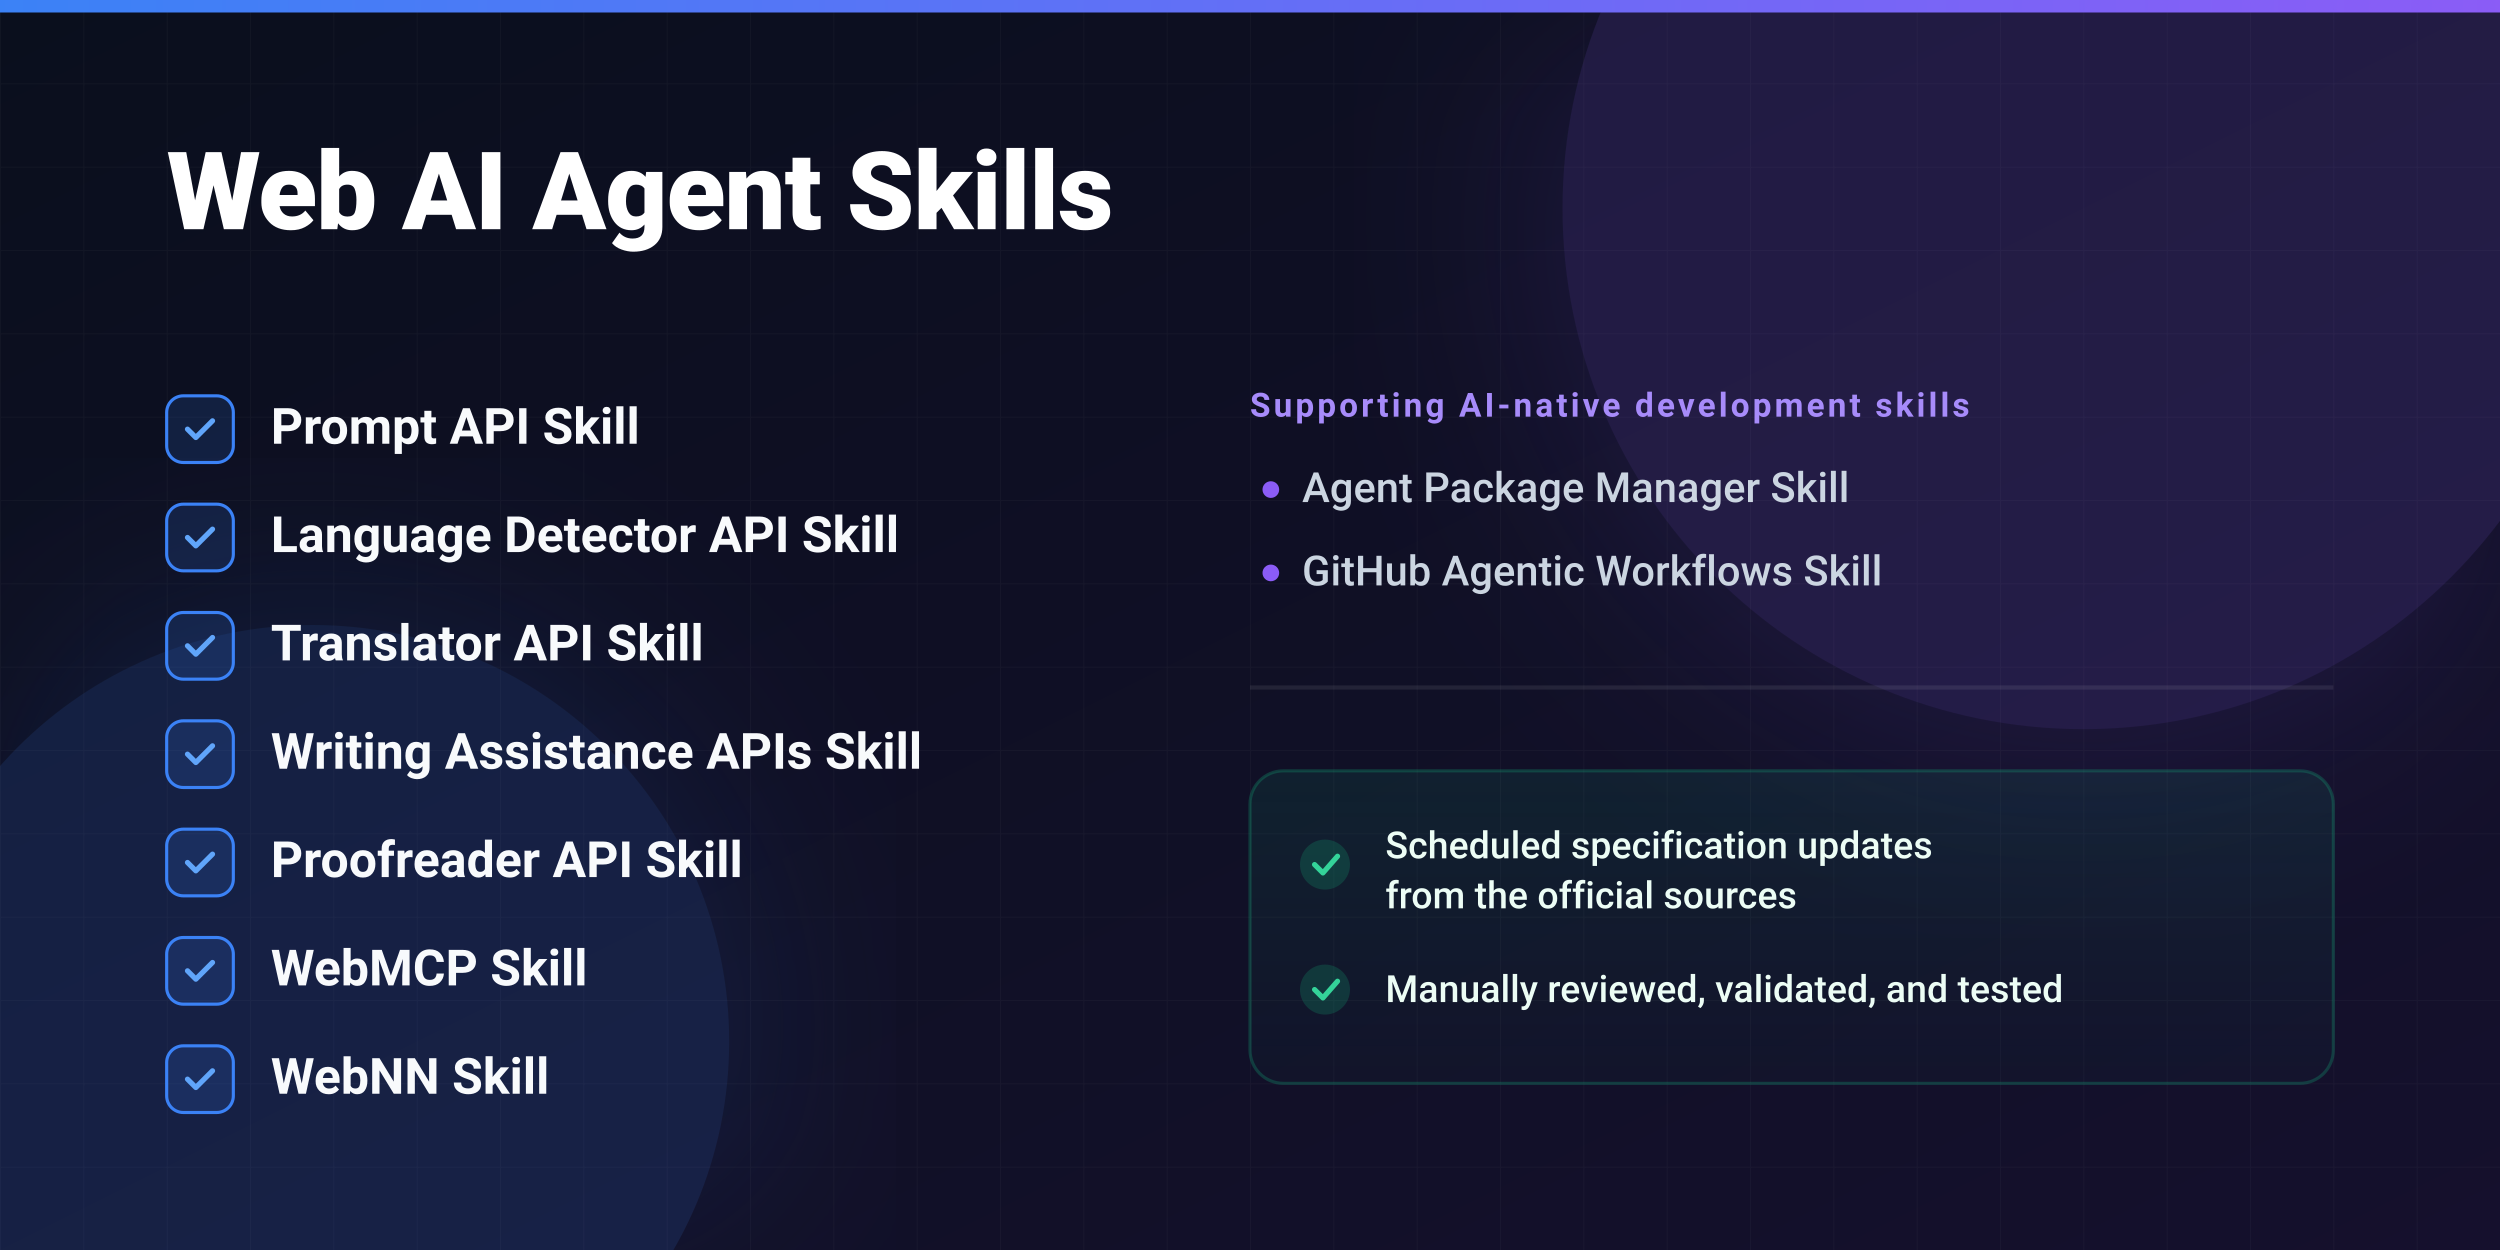
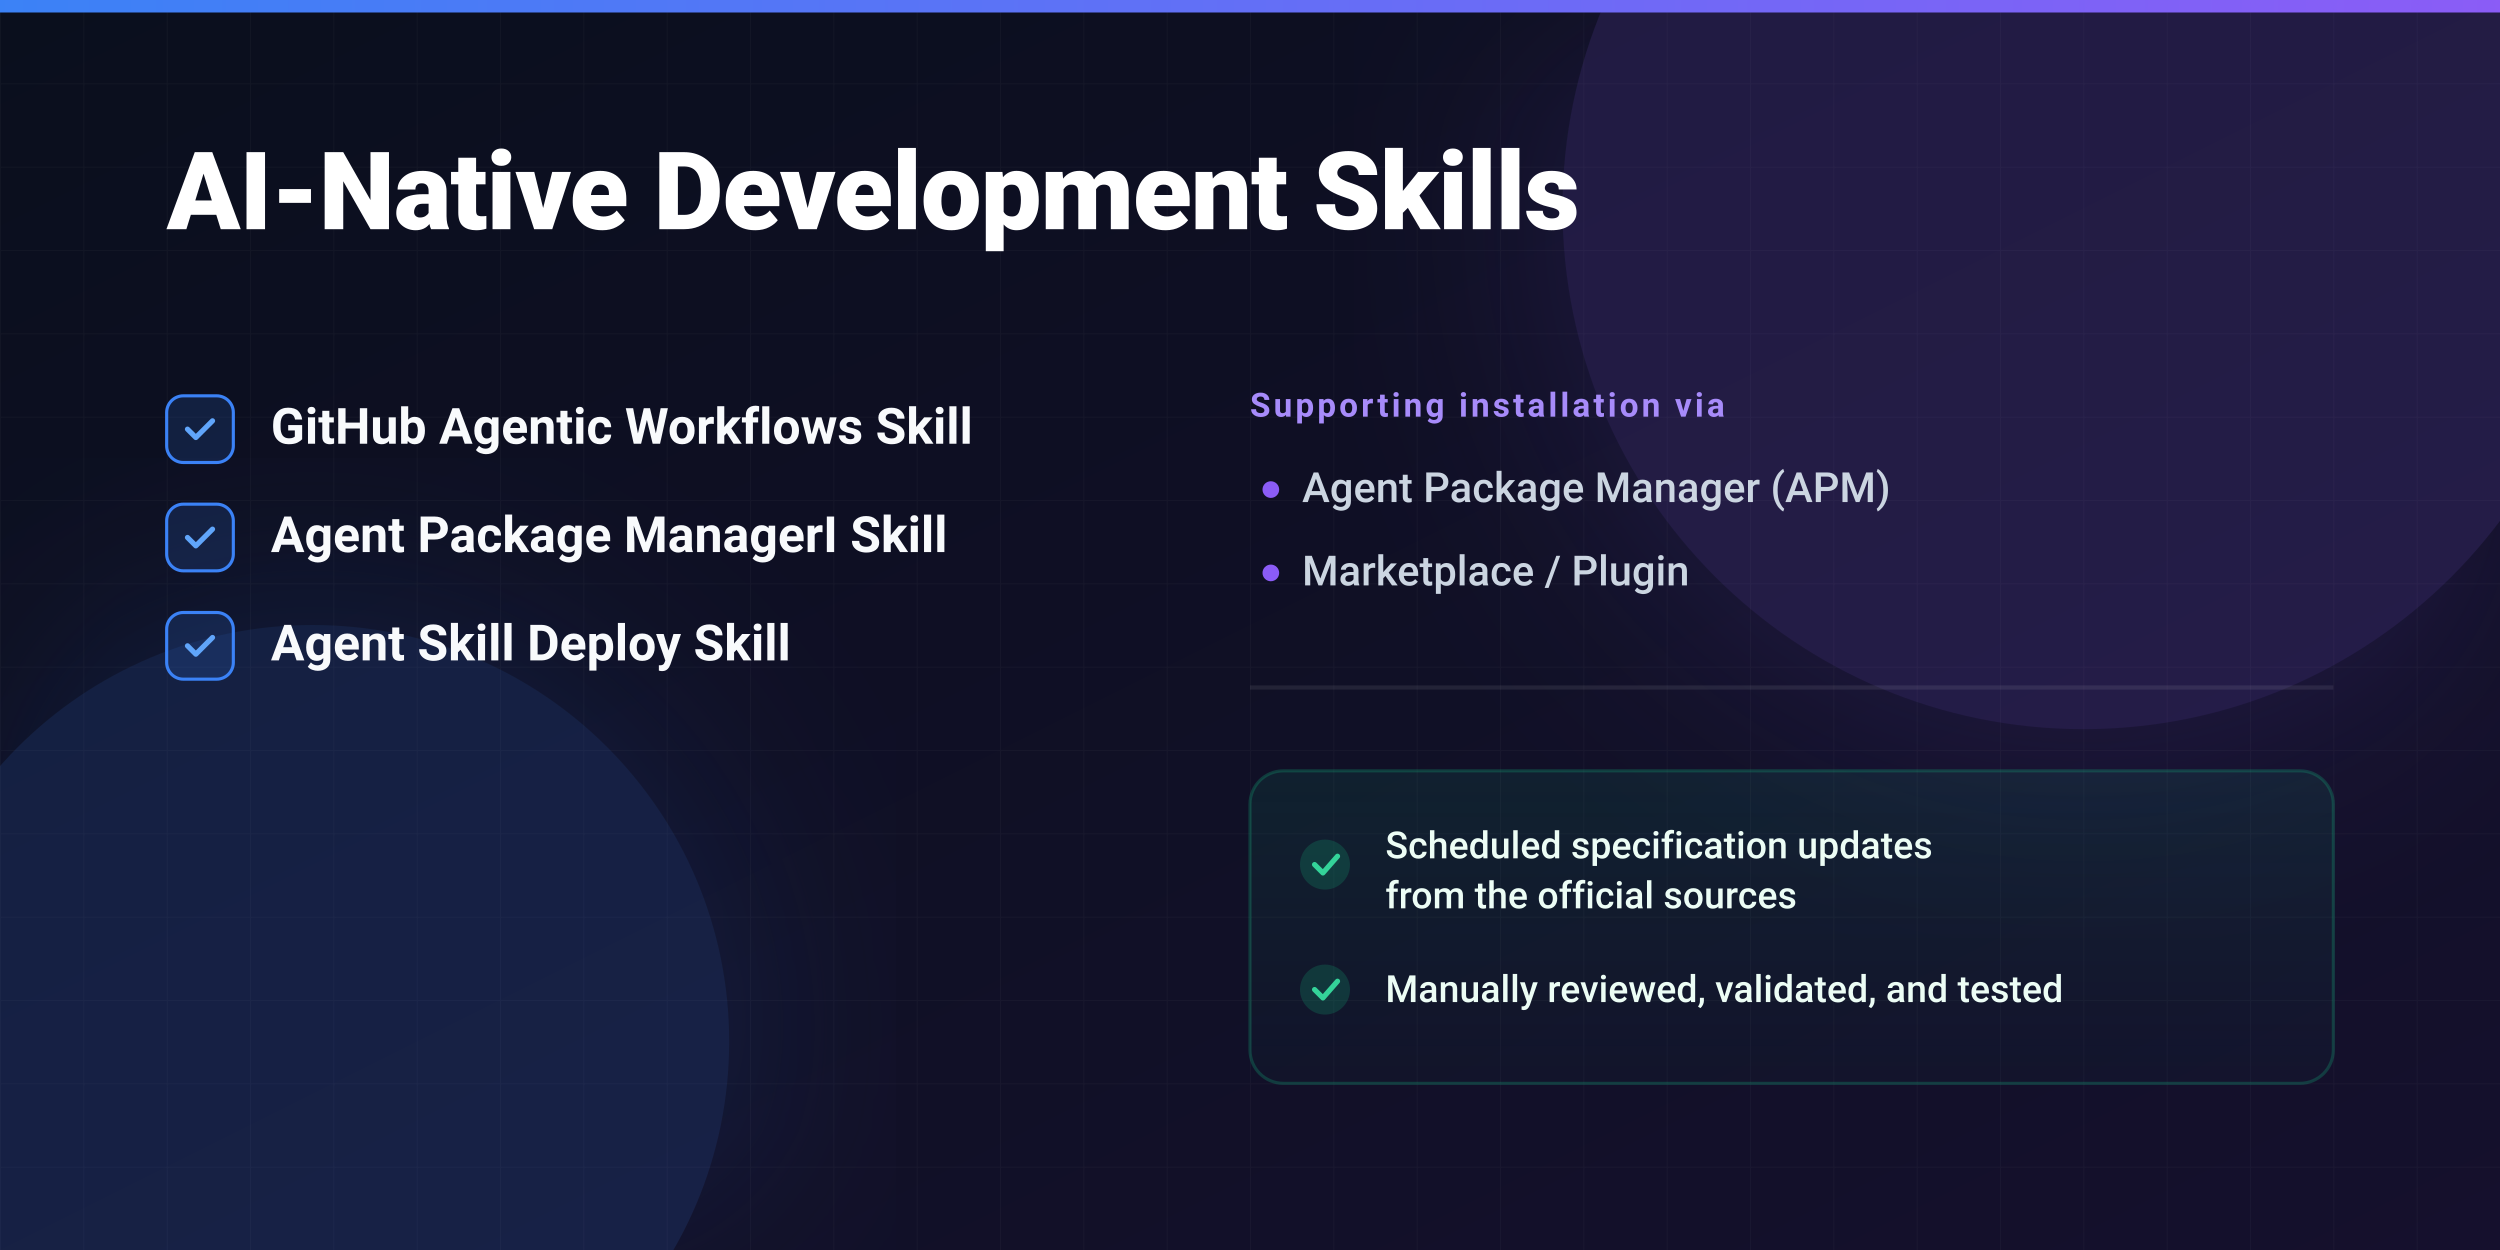
<svg xmlns="http://www.w3.org/2000/svg" viewBox="0 0 1200 600" width="100%" height="100%">
  <defs>
    <linearGradient id="bg" x1="0%" y1="0%" x2="100%" y2="100%">
      <stop offset="0%" stop-color="#0a0f1d" />
      <stop offset="100%" stop-color="#15102d" />
    </linearGradient>
    <linearGradient id="accent" x1="0%" y1="0%" x2="100%" y2="0%">
      <stop offset="0%" stop-color="#3b82f6" />
      <stop offset="100%" stop-color="#8b5cf6" />
    </linearGradient>
    <linearGradient id="boxBg" x1="0%" y1="0%" x2="0%" y2="100%">
      <stop offset="0%" stop-color="rgba(16, 185, 129, 0.1)" />
      <stop offset="100%" stop-color="rgba(16, 185, 129, 0.02)" />
    </linearGradient>
    <pattern id="grid" width="40" height="40" patternUnits="userSpaceOnUse">
      <path d="M 40 0 L 0 0 0 40" fill="none" stroke="rgba(255,255,255,0.03)" stroke-width="1" />
    </pattern>
    <filter id="glow" x="-20%" y="-20%" width="140%" height="140%">
      <feGaussianBlur stdDeviation="60" result="blur" />
      <feComposite in="SourceGraphic" in2="blur" operator="over" />
    </filter>
  </defs>
  <rect width="1200" height="600" fill="url(#bg)" />
  <rect width="1200" height="600" fill="url(#grid)" />
  <circle cx="1000" cy="100" r="250" fill="#8b5cf6" opacity="0.15" filter="url(#glow)" />
  <circle cx="150" cy="500" r="200" fill="#3b82f6" opacity="0.15" filter="url(#glow)" />
  <rect x="0" y="0" width="1200" height="6" fill="url(#accent)" />
  <text x="80" y="110" font-family="-apple-system, BlinkMacSystemFont, 'Segoe UI', Roboto, sans-serif" font-size="52" font-weight="800" fill="#ffffff" letter-spacing="-0.5">
-     Web AI Agent Skills
+     AI-Native Development Skills
  </text>
  <line x1="80" y1="135" x2="250" y2="135" stroke="url(#accent)" stroke-width="4" stroke-linecap="round" />
  <g transform="translate(80, 190)">
    <rect x="0" y="0" width="32" height="32" rx="8" fill="rgba(59, 130, 246, 0.15)" stroke="#3b82f6" stroke-width="1.5" />
    <path d="M 10 16 L 14 20 L 22 12" fill="none" stroke="#60a5fa" stroke-width="2.5" stroke-linecap="round" stroke-linejoin="round" />
-     <text x="50" y="23" font-family="-apple-system, BlinkMacSystemFont, 'Segoe UI', Roboto, sans-serif" font-size="24" font-weight="600" fill="#f8fafc">Prompt API Skill</text>
+     <text x="50" y="23" font-family="-apple-system, BlinkMacSystemFont, 'Segoe UI', Roboto, sans-serif" font-size="24" font-weight="600" fill="#f8fafc">GitHub Agentic Workflows Skill</text>
    <rect x="0" y="52" width="32" height="32" rx="8" fill="rgba(59, 130, 246, 0.15)" stroke="#3b82f6" stroke-width="1.5" />
    <path d="M 10 68 L 14 72 L 22 64" fill="none" stroke="#60a5fa" stroke-width="2.5" stroke-linecap="round" stroke-linejoin="round" />
-     <text x="50" y="75" font-family="-apple-system, BlinkMacSystemFont, 'Segoe UI', Roboto, sans-serif" font-size="24" font-weight="600" fill="#f8fafc">Language Detector API Skill</text>
+     <text x="50" y="75" font-family="-apple-system, BlinkMacSystemFont, 'Segoe UI', Roboto, sans-serif" font-size="24" font-weight="600" fill="#f8fafc">Agent Package ManagerI Skill</text>
    <rect x="0" y="104" width="32" height="32" rx="8" fill="rgba(59, 130, 246, 0.15)" stroke="#3b82f6" stroke-width="1.5" />
    <path d="M 10 120 L 14 124 L 22 116" fill="none" stroke="#60a5fa" stroke-width="2.5" stroke-linecap="round" stroke-linejoin="round" />
-     <text x="50" y="127" font-family="-apple-system, BlinkMacSystemFont, 'Segoe UI', Roboto, sans-serif" font-size="24" font-weight="600" fill="#f8fafc">Translator API Skill</text>
-     <rect x="0" y="156" width="32" height="32" rx="8" fill="rgba(59, 130, 246, 0.15)" stroke="#3b82f6" stroke-width="1.5" />
-     <path d="M 10 172 L 14 176 L 22 168" fill="none" stroke="#60a5fa" stroke-width="2.5" stroke-linecap="round" stroke-linejoin="round" />
-     <text x="50" y="179" font-family="-apple-system, BlinkMacSystemFont, 'Segoe UI', Roboto, sans-serif" font-size="24" font-weight="600" fill="#f8fafc">Writing Assistance APIs Skill</text>
-     <rect x="0" y="208" width="32" height="32" rx="8" fill="rgba(59, 130, 246, 0.15)" stroke="#3b82f6" stroke-width="1.5" />
-     <path d="M 10 224 L 14 228 L 22 220" fill="none" stroke="#60a5fa" stroke-width="2.5" stroke-linecap="round" stroke-linejoin="round" />
-     <text x="50" y="231" font-family="-apple-system, BlinkMacSystemFont, 'Segoe UI', Roboto, sans-serif" font-size="24" font-weight="600" fill="#f8fafc">Proofreader API Skill</text>
-     <rect x="0" y="260" width="32" height="32" rx="8" fill="rgba(59, 130, 246, 0.15)" stroke="#3b82f6" stroke-width="1.5" />
-     <path d="M 10 276 L 14 280 L 22 272" fill="none" stroke="#60a5fa" stroke-width="2.5" stroke-linecap="round" stroke-linejoin="round" />
-     <text x="50" y="283" font-family="-apple-system, BlinkMacSystemFont, 'Segoe UI', Roboto, sans-serif" font-size="24" font-weight="600" fill="#f8fafc">WebMCP Skill</text>
-     <rect x="0" y="312" width="32" height="32" rx="8" fill="rgba(59, 130, 246, 0.15)" stroke="#3b82f6" stroke-width="1.5" />
-     <path d="M 10 328 L 14 332 L 22 324" fill="none" stroke="#60a5fa" stroke-width="2.5" stroke-linecap="round" stroke-linejoin="round" />
-     <text x="50" y="335" font-family="-apple-system, BlinkMacSystemFont, 'Segoe UI', Roboto, sans-serif" font-size="24" font-weight="600" fill="#f8fafc">WebNN Skill</text>
+     <text x="50" y="127" font-family="-apple-system, BlinkMacSystemFont, 'Segoe UI', Roboto, sans-serif" font-size="24" font-weight="600" fill="#f8fafc">Agent Skill Deploy Skill</text>
  </g>
  <g transform="translate(600, 190)">
    <text x="0" y="10" font-family="-apple-system, BlinkMacSystemFont, 'Segoe UI', Roboto, sans-serif" font-size="16" font-weight="700" fill="#a78bfa" text-transform="uppercase" letter-spacing="1.5">
-       Supporting AI-native development skills
+       Supporting installation via
    </text>
    <circle cx="10" cy="45" r="4" fill="#8b5cf6" />
-     <text x="25" y="51" font-family="-apple-system, BlinkMacSystemFont, 'Segoe UI', Roboto, sans-serif" font-size="20" font-weight="500" fill="#cbd5e1">Agent Package Manager Skill</text>
+     <text x="25" y="51" font-family="-apple-system, BlinkMacSystemFont, 'Segoe UI', Roboto, sans-serif" font-size="20" font-weight="500" fill="#cbd5e1">Agent Package Manager (APM)</text>
    <circle cx="10" cy="85" r="4" fill="#8b5cf6" />
-     <text x="25" y="91" font-family="-apple-system, BlinkMacSystemFont, 'Segoe UI', Roboto, sans-serif" font-size="20" font-weight="500" fill="#cbd5e1">GitHub Agentic Workflows Skill</text>
+     <text x="25" y="91" font-family="-apple-system, BlinkMacSystemFont, 'Segoe UI', Roboto, sans-serif" font-size="20" font-weight="500" fill="#cbd5e1">Marketplace / Plugin</text>
    <line x1="0" y1="140" x2="520" y2="140" stroke="rgba(255,255,255,0.08)" stroke-width="2" />
    <g transform="translate(0, 180)">
      <rect x="0" y="0" width="520" height="150" rx="16" fill="url(#boxBg)" stroke="rgba(16, 185, 129, 0.25)" stroke-width="1.5" />
      <circle cx="36" cy="45" r="12" fill="rgba(16, 185, 129, 0.2)" />
      <path d="M 31 45 L 35 49 L 42 41" fill="none" stroke="#34d399" stroke-width="2.5" stroke-linecap="round" stroke-linejoin="round" />
      <text x="65" y="42" font-family="-apple-system, BlinkMacSystemFont, 'Segoe UI', Roboto, sans-serif" font-size="18" font-weight="500" fill="#ecfdf5">
        Scheduled specification updates
      </text>
      <text x="65" y="66" font-family="-apple-system, BlinkMacSystemFont, 'Segoe UI', Roboto, sans-serif" font-size="18" font-weight="500" fill="#ecfdf5">
        from the official sources
      </text>
      <circle cx="36" cy="105" r="12" fill="rgba(16, 185, 129, 0.2)" />
      <path d="M 31 105 L 35 109 L 42 101" fill="none" stroke="#34d399" stroke-width="2.5" stroke-linecap="round" stroke-linejoin="round" />
      <text x="65" y="111" font-family="-apple-system, BlinkMacSystemFont, 'Segoe UI', Roboto, sans-serif" font-size="18" font-weight="500" fill="#ecfdf5">
        Manually reviewed, validated, and tested
      </text>
    </g>
  </g>
</svg>
